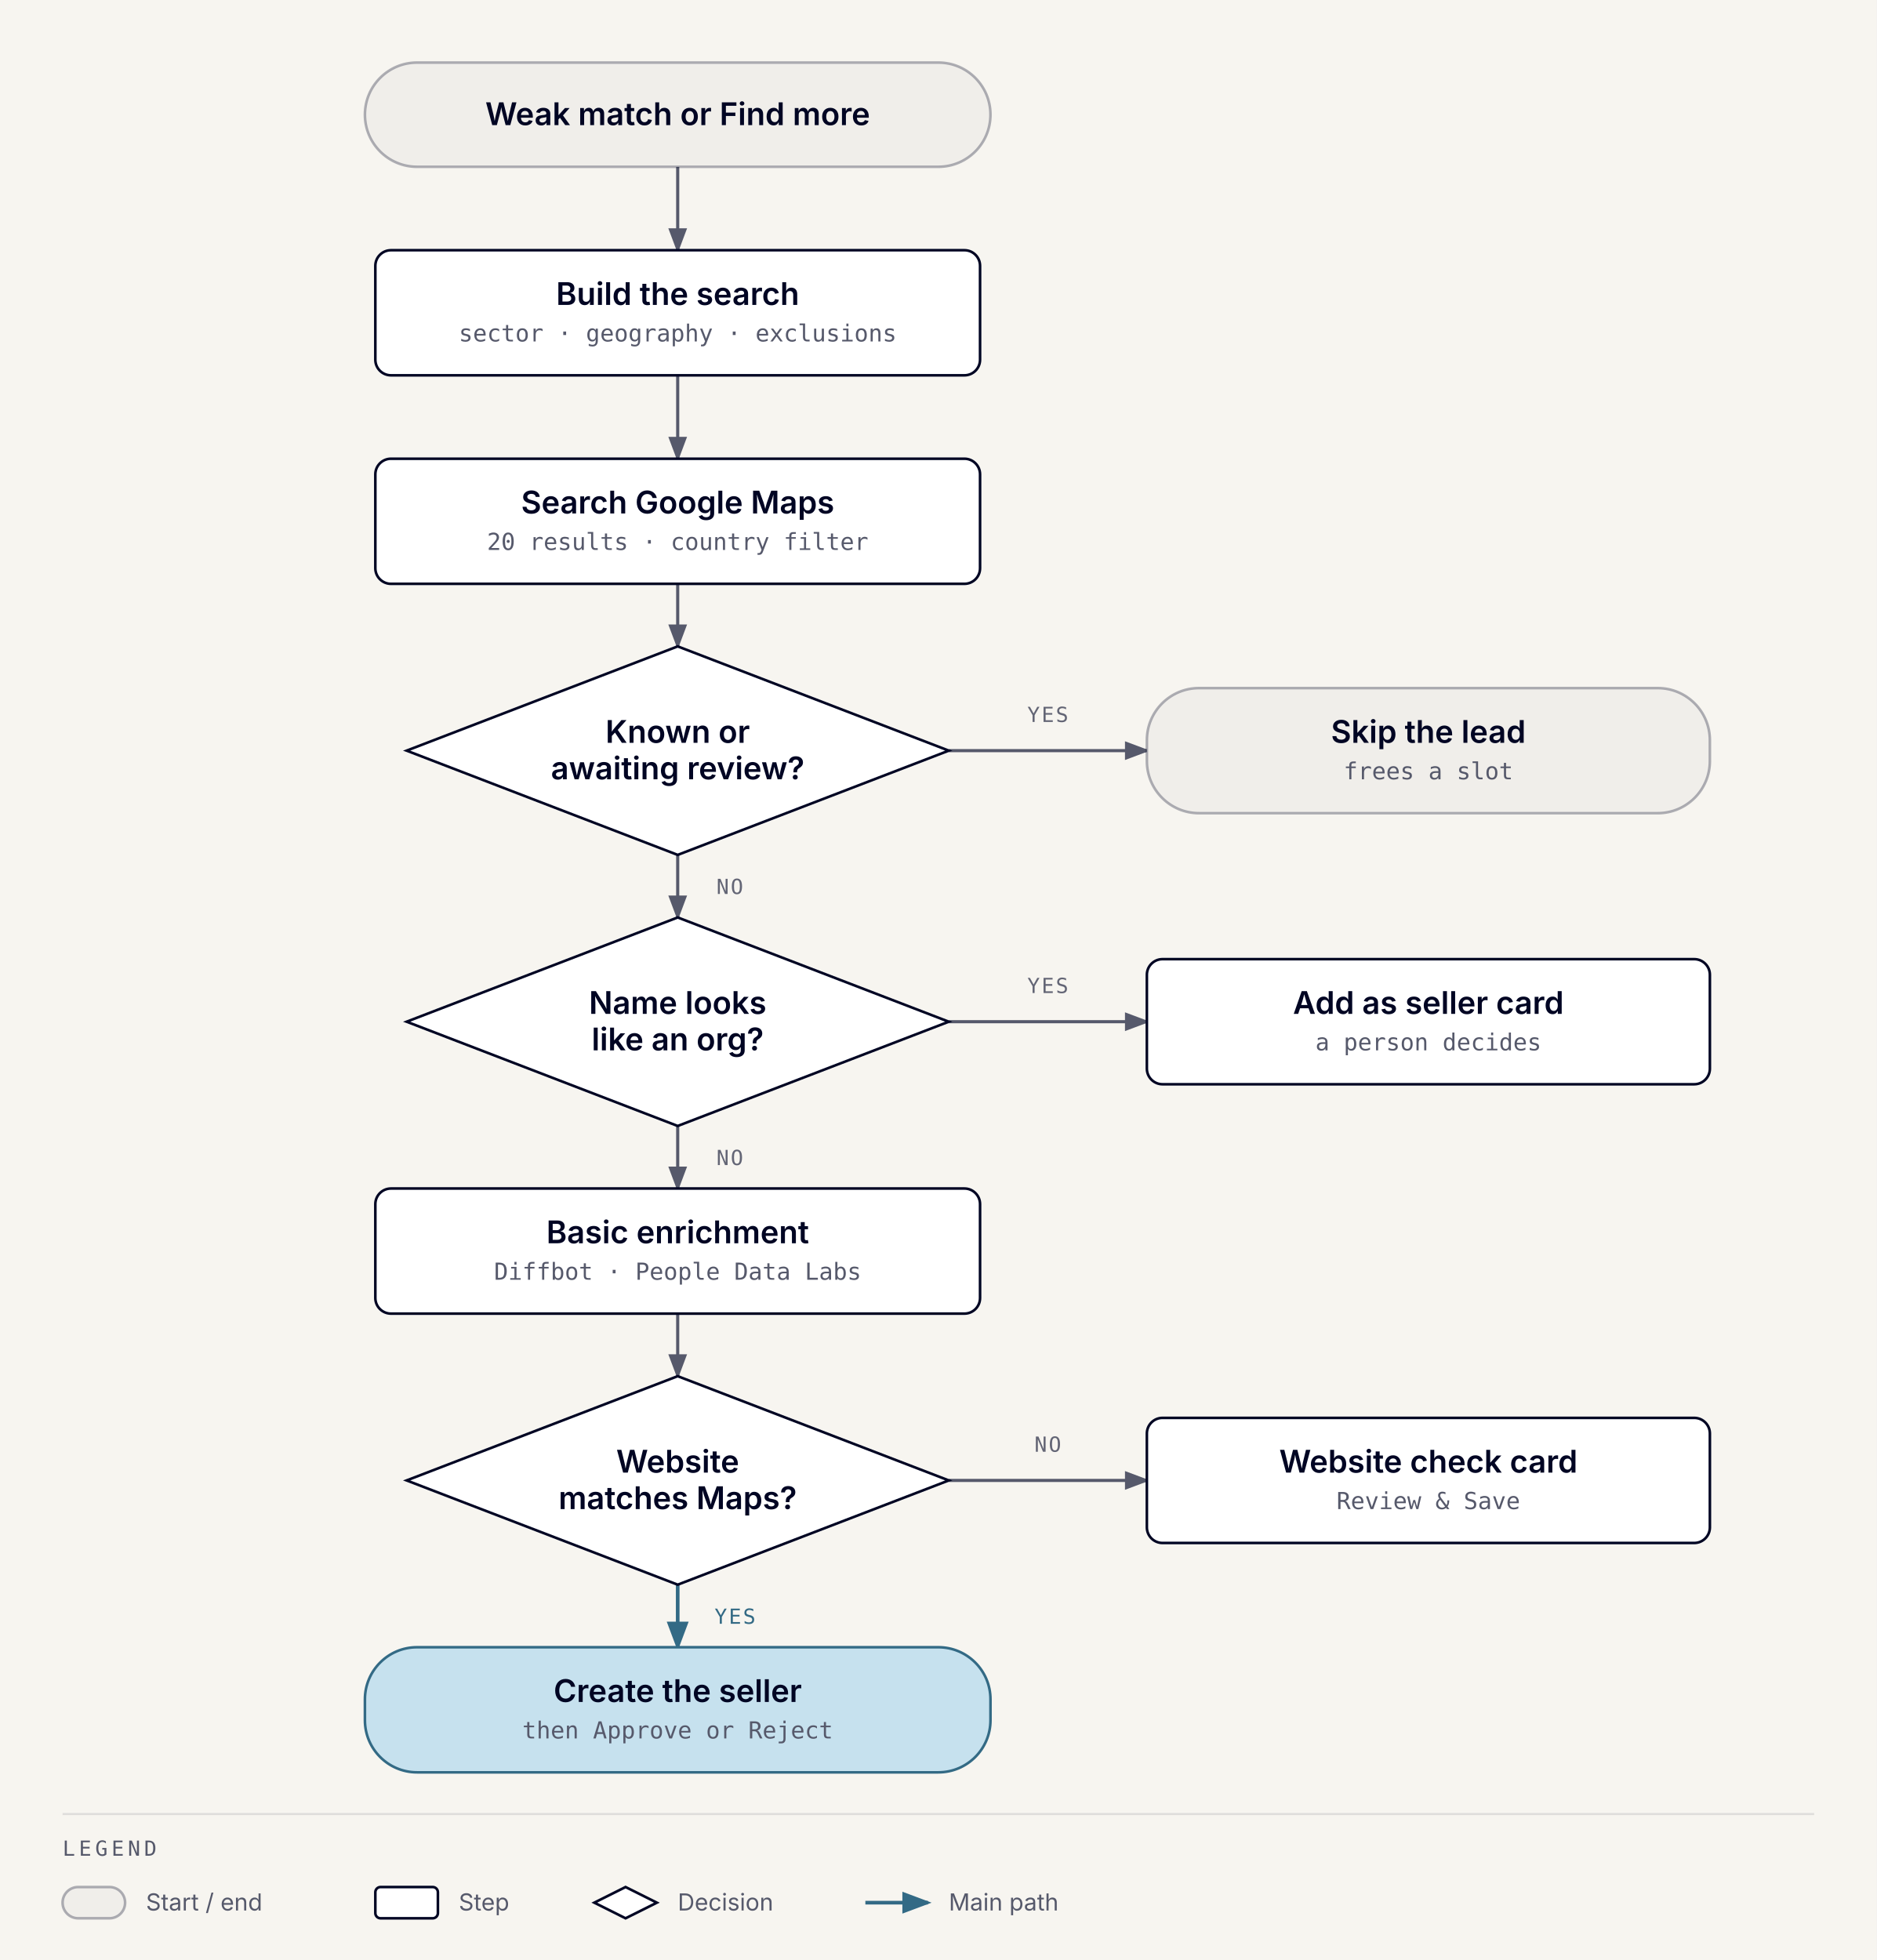
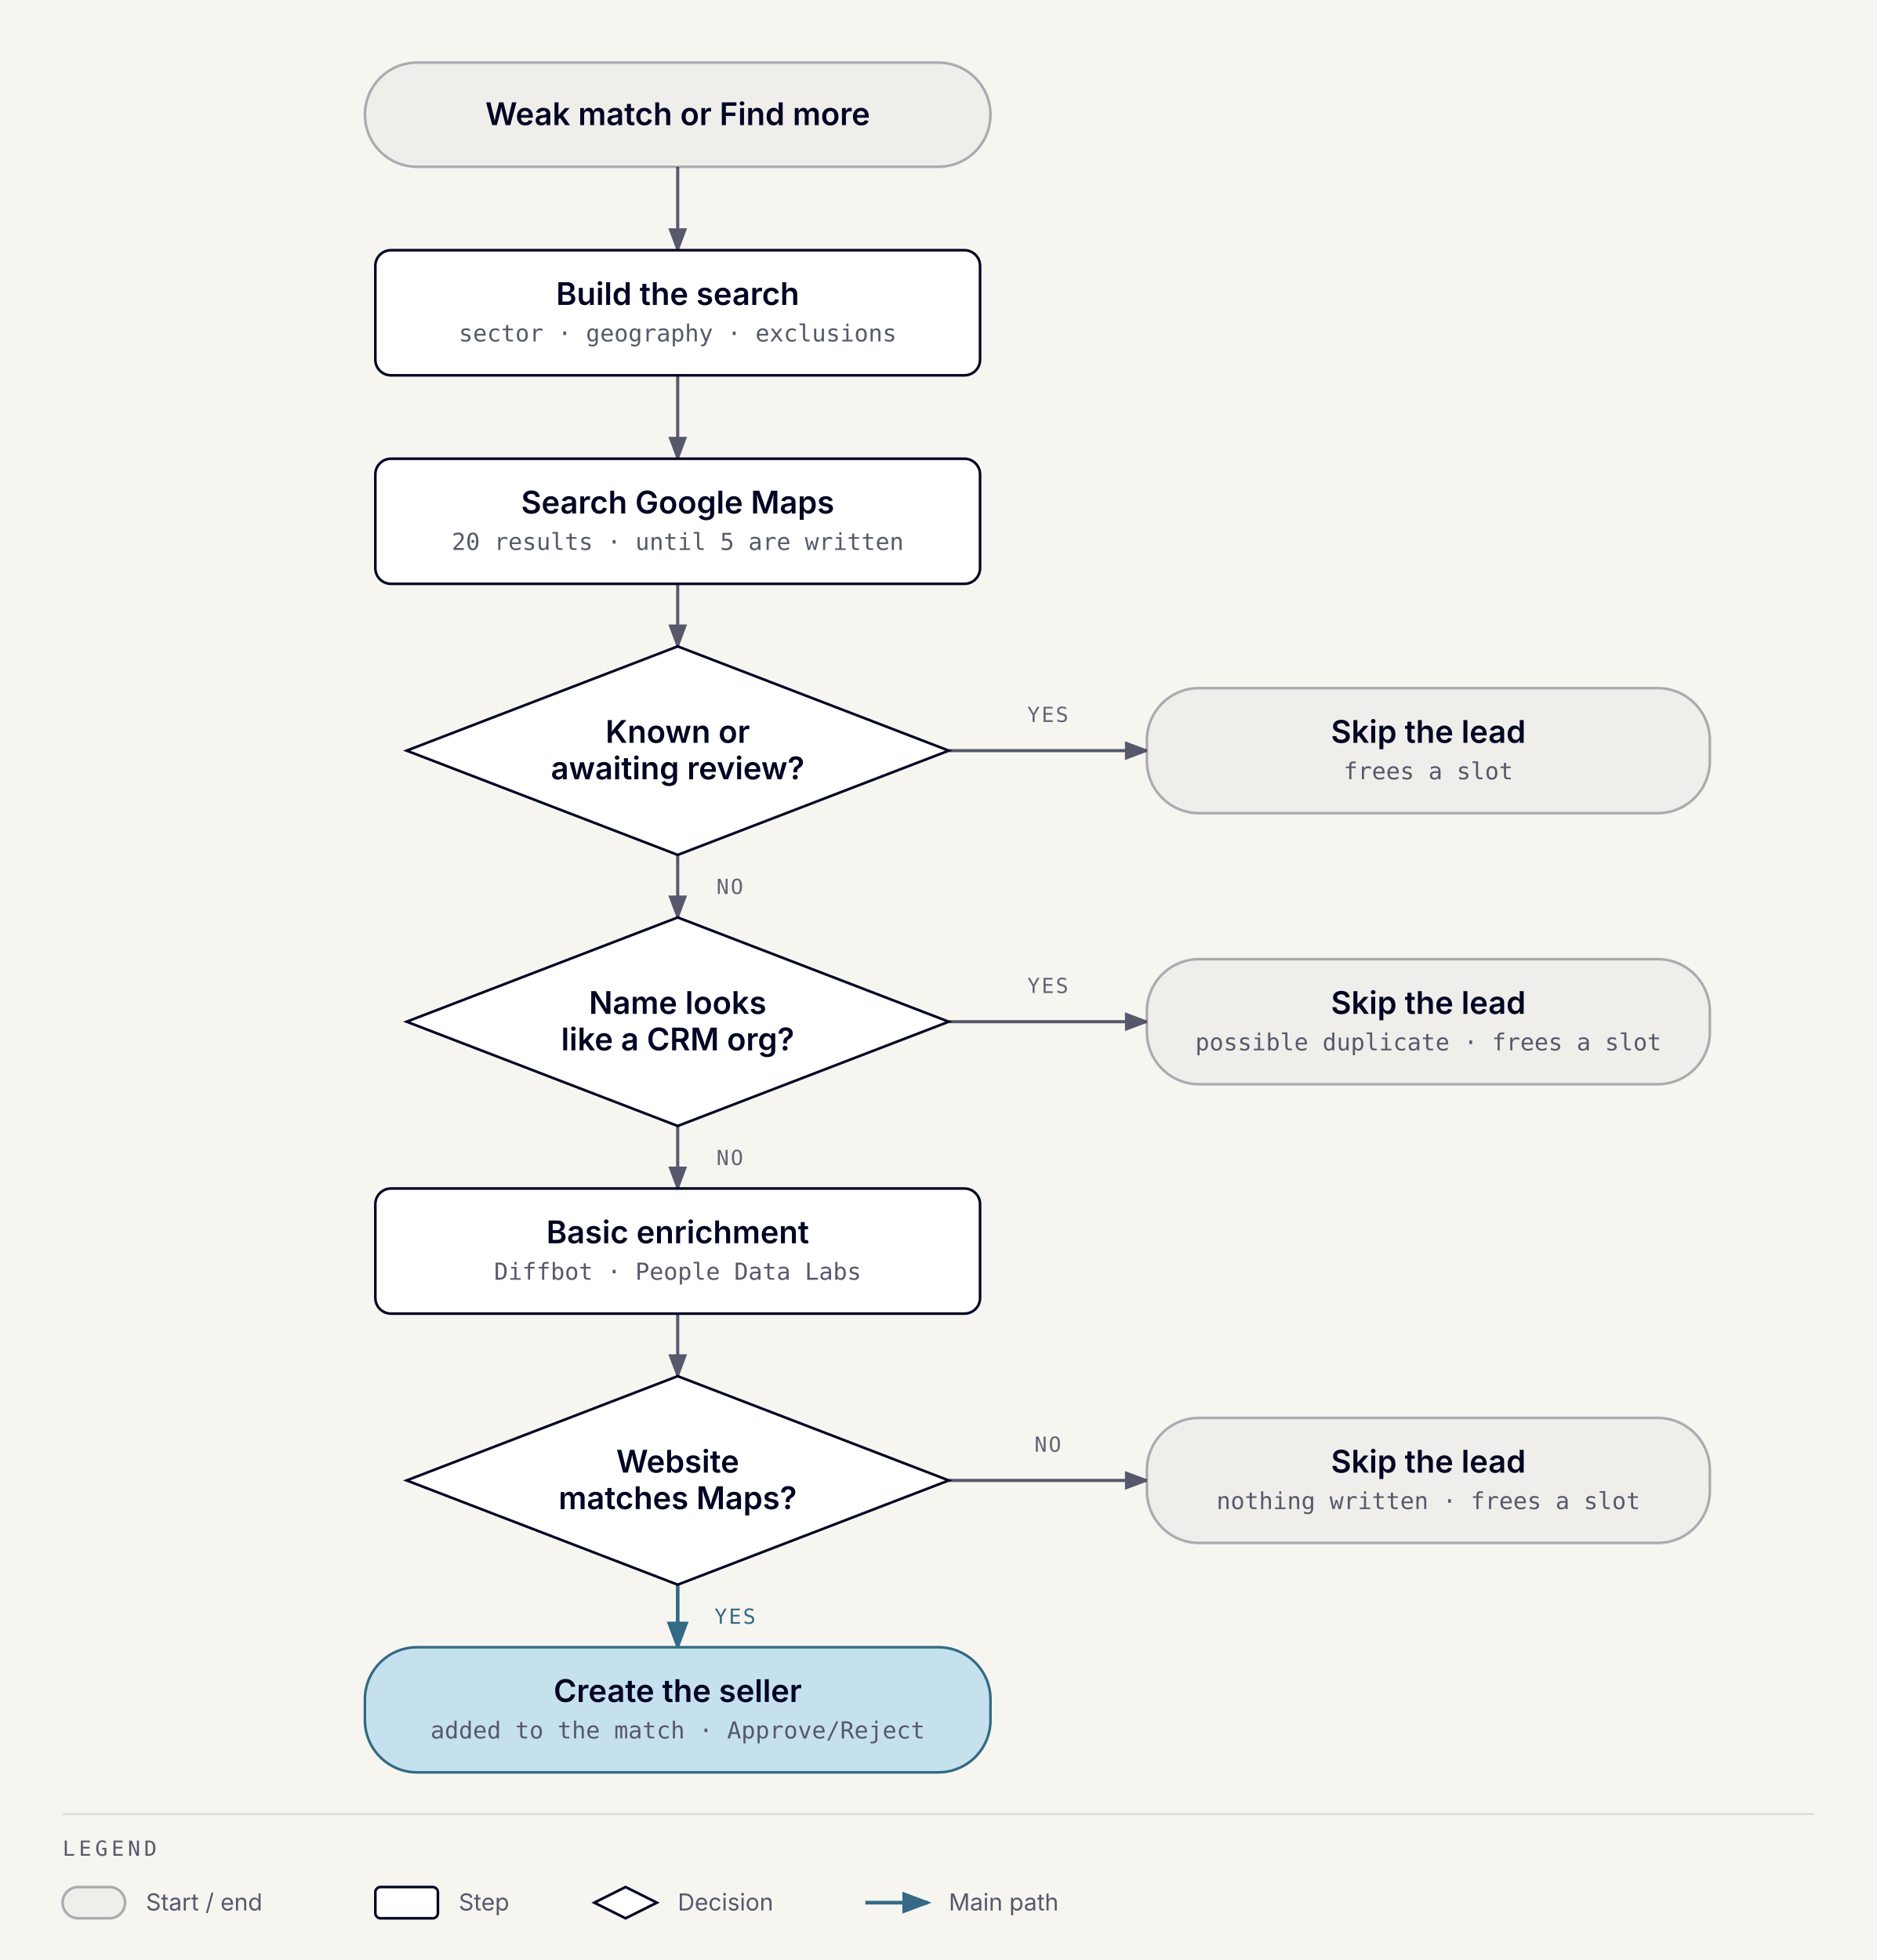
<svg xmlns="http://www.w3.org/2000/svg" viewBox="0 0 720 752" role="img" aria-labelledby="discovery-pipeline-title discovery-pipeline-desc" id="discovery-pipeline-root">
  <defs>
    <style>#discovery-pipeline-root { font-family: 'Inter', system-ui, -apple-system, 'Segoe UI', sans-serif; color: #000523; }
      #discovery-pipeline-root .diagram-container { width: 100%; overflow-x: auto; }
      #discovery-pipeline-root .diagram-container { overflow-x: visible; }</style>
    <marker id="discovery-pipeline-arrow" markerWidth="8" markerHeight="6" refX="7" refY="3" orient="auto">
      <polygon points="0 0, 8 3, 0 6" fill="#56596b" />
    </marker>
    <marker id="discovery-pipeline-arrow-accent" markerWidth="8" markerHeight="6" refX="7" refY="3" orient="auto">
      <polygon points="0 0, 8 3, 0 6" fill="#336a85" />
    </marker>
    <marker id="discovery-pipeline-arrow-link" markerWidth="8" markerHeight="6" refX="7" refY="3" orient="auto">
      <polygon points="0 0, 8 3, 0 6" fill="#336a85" />
    </marker>
  </defs>
  <rect width="100%" height="100%" fill="#f7f5f0" />
  <line x1="260" y1="64" x2="260" y2="96" stroke="#56596b" stroke-width="1.2" marker-end="url(#discovery-pipeline-arrow)" />
  <line x1="260" y1="144" x2="260" y2="176" stroke="#56596b" stroke-width="1.2" marker-end="url(#discovery-pipeline-arrow)" />
  <line x1="260" y1="224" x2="260" y2="248" stroke="#56596b" stroke-width="1.2" marker-end="url(#discovery-pipeline-arrow)" />
  <line x1="364" y1="288" x2="440" y2="288" stroke="#56596b" stroke-width="1.2" marker-end="url(#discovery-pipeline-arrow)" />
  <line x1="260" y1="328" x2="260" y2="352" stroke="#56596b" stroke-width="1.2" marker-end="url(#discovery-pipeline-arrow)" />
  <line x1="364" y1="392" x2="440" y2="392" stroke="#56596b" stroke-width="1.2" marker-end="url(#discovery-pipeline-arrow)" />
  <line x1="260" y1="432" x2="260" y2="456" stroke="#56596b" stroke-width="1.2" marker-end="url(#discovery-pipeline-arrow)" />
  <line x1="260" y1="504" x2="260" y2="528" stroke="#56596b" stroke-width="1.2" marker-end="url(#discovery-pipeline-arrow)" />
  <line x1="364" y1="568" x2="440" y2="568" stroke="#56596b" stroke-width="1.2" marker-end="url(#discovery-pipeline-arrow)" />
  <line x1="260" y1="608" x2="260" y2="632" stroke="#336a85" stroke-width="1.4" marker-end="url(#discovery-pipeline-arrow-accent)" />
  <rect x="388" y="268" width="28" height="12" rx="2" fill="#f7f5f0" />
  <text x="402" y="277" fill="#636575" font-size="8" font-family="'Geist Mono', ui-monospace, Menlo, monospace" text-anchor="middle" letter-spacing="0.08em">YES</text>
  <rect x="268" y="334" width="24" height="12" rx="2" fill="#f7f5f0" />
  <text x="280" y="343" fill="#636575" font-size="8" font-family="'Geist Mono', ui-monospace, Menlo, monospace" text-anchor="middle" letter-spacing="0.08em">NO</text>
  <rect x="388" y="372" width="28" height="12" rx="2" fill="#f7f5f0" />
  <text x="402" y="381" fill="#636575" font-size="8" font-family="'Geist Mono', ui-monospace, Menlo, monospace" text-anchor="middle" letter-spacing="0.08em">YES</text>
  <rect x="268" y="438" width="24" height="12" rx="2" fill="#f7f5f0" />
  <text x="280" y="447" fill="#636575" font-size="8" font-family="'Geist Mono', ui-monospace, Menlo, monospace" text-anchor="middle" letter-spacing="0.08em">NO</text>
  <rect x="390" y="548" width="24" height="12" rx="2" fill="#f7f5f0" />
  <text x="402" y="557" fill="#636575" font-size="8" font-family="'Geist Mono', ui-monospace, Menlo, monospace" text-anchor="middle" letter-spacing="0.08em">NO</text>
  <rect x="268" y="614" width="28" height="12" rx="2" fill="#f7f5f0" />
  <text x="282" y="623" fill="#336a85" font-size="8" font-family="'Geist Mono', ui-monospace, Menlo, monospace" text-anchor="middle" letter-spacing="0.08em">YES</text>
  <rect x="140" y="24" width="240" height="40" rx="20" fill="#f7f5f0" />
  <rect x="140" y="24" width="240" height="40" rx="20" fill="#000523" fill-opacity="0.03" stroke="#000523" stroke-opacity="0.30" stroke-width="1" />
  <text x="260" y="48" fill="#000523" font-size="12" font-weight="600" font-family="'Inter', system-ui, -apple-system, 'Segoe UI', sans-serif" text-anchor="middle">Weak match or Find more</text>
  <rect x="144" y="96" width="232" height="48" rx="6" fill="#ffffff" stroke="#000523" stroke-width="1" />
  <text x="260" y="117" fill="#000523" font-size="12" font-weight="600" font-family="'Inter', system-ui, -apple-system, 'Segoe UI', sans-serif" text-anchor="middle">Build the search</text>
  <text x="260" y="131" fill="#56596b" font-size="9" font-family="'Geist Mono', ui-monospace, Menlo, monospace" text-anchor="middle">sector · geography · exclusions</text>
  <rect x="144" y="176" width="232" height="48" rx="6" fill="#ffffff" stroke="#000523" stroke-width="1" />
  <text x="260" y="197" fill="#000523" font-size="12" font-weight="600" font-family="'Inter', system-ui, -apple-system, 'Segoe UI', sans-serif" text-anchor="middle">Search Google Maps</text>
-   <text x="260" y="211" fill="#56596b" font-size="9" font-family="'Geist Mono', ui-monospace, Menlo, monospace" text-anchor="middle">20 results · country filter</text>
+   <text x="260" y="211" fill="#56596b" font-size="9" font-family="'Geist Mono', ui-monospace, Menlo, monospace" text-anchor="middle">20 results · until 5 are written</text>
  <polygon points="260,248 364,288 260,328 156,288" fill="#ffffff" stroke="#000523" stroke-width="1" />
  <text x="260" y="285" fill="#000523" font-size="12" font-weight="600" font-family="'Inter', system-ui, -apple-system, 'Segoe UI', sans-serif" text-anchor="middle">Known or</text>
  <text x="260" y="299" fill="#000523" font-size="12" font-weight="600" font-family="'Inter', system-ui, -apple-system, 'Segoe UI', sans-serif" text-anchor="middle">awaiting review?</text>
  <rect x="440" y="264" width="216" height="48" rx="20" fill="#f7f5f0" />
  <rect x="440" y="264" width="216" height="48" rx="20" fill="#000523" fill-opacity="0.03" stroke="#000523" stroke-opacity="0.30" stroke-width="1" />
  <text x="548" y="285" fill="#000523" font-size="12" font-weight="600" font-family="'Inter', system-ui, -apple-system, 'Segoe UI', sans-serif" text-anchor="middle">Skip the lead</text>
  <text x="548" y="299" fill="#56596b" font-size="9" font-family="'Geist Mono', ui-monospace, Menlo, monospace" text-anchor="middle">frees a slot</text>
  <polygon points="260,352 364,392 260,432 156,392" fill="#ffffff" stroke="#000523" stroke-width="1" />
  <text x="260" y="389" fill="#000523" font-size="12" font-weight="600" font-family="'Inter', system-ui, -apple-system, 'Segoe UI', sans-serif" text-anchor="middle">Name looks</text>
-   <text x="260" y="403" fill="#000523" font-size="12" font-weight="600" font-family="'Inter', system-ui, -apple-system, 'Segoe UI', sans-serif" text-anchor="middle">like an org?</text>
-   <rect x="440" y="368" width="216" height="48" rx="6" fill="#ffffff" stroke="#000523" stroke-width="1" />
-   <text x="548" y="389" fill="#000523" font-size="12" font-weight="600" font-family="'Inter', system-ui, -apple-system, 'Segoe UI', sans-serif" text-anchor="middle">Add as seller card</text>
-   <text x="548" y="403" fill="#56596b" font-size="9" font-family="'Geist Mono', ui-monospace, Menlo, monospace" text-anchor="middle">a person decides</text>
+   <text x="260" y="403" fill="#000523" font-size="12" font-weight="600" font-family="'Inter', system-ui, -apple-system, 'Segoe UI', sans-serif" text-anchor="middle">like a CRM org?</text>
+   <rect x="440" y="368" width="216" height="48" rx="20" fill="#f7f5f0" />
+   <rect x="440" y="368" width="216" height="48" rx="20" fill="#000523" fill-opacity="0.03" stroke="#000523" stroke-opacity="0.30" stroke-width="1" />
+   <text x="548" y="389" fill="#000523" font-size="12" font-weight="600" font-family="'Inter', system-ui, -apple-system, 'Segoe UI', sans-serif" text-anchor="middle">Skip the lead</text>
+   <text x="548" y="403" fill="#56596b" font-size="9" font-family="'Geist Mono', ui-monospace, Menlo, monospace" text-anchor="middle">possible duplicate · frees a slot</text>
  <rect x="144" y="456" width="232" height="48" rx="6" fill="#ffffff" stroke="#000523" stroke-width="1" />
  <text x="260" y="477" fill="#000523" font-size="12" font-weight="600" font-family="'Inter', system-ui, -apple-system, 'Segoe UI', sans-serif" text-anchor="middle">Basic enrichment</text>
  <text x="260" y="491" fill="#56596b" font-size="9" font-family="'Geist Mono', ui-monospace, Menlo, monospace" text-anchor="middle">Diffbot · People Data Labs</text>
  <polygon points="260,528 364,568 260,608 156,568" fill="#ffffff" stroke="#000523" stroke-width="1" />
  <text x="260" y="565" fill="#000523" font-size="12" font-weight="600" font-family="'Inter', system-ui, -apple-system, 'Segoe UI', sans-serif" text-anchor="middle">Website</text>
  <text x="260" y="579" fill="#000523" font-size="12" font-weight="600" font-family="'Inter', system-ui, -apple-system, 'Segoe UI', sans-serif" text-anchor="middle">matches Maps?</text>
-   <rect x="440" y="544" width="216" height="48" rx="6" fill="#ffffff" stroke="#000523" stroke-width="1" />
-   <text x="548" y="565" fill="#000523" font-size="12" font-weight="600" font-family="'Inter', system-ui, -apple-system, 'Segoe UI', sans-serif" text-anchor="middle">Website check card</text>
-   <text x="548" y="579" fill="#56596b" font-size="9" font-family="'Geist Mono', ui-monospace, Menlo, monospace" text-anchor="middle">Review &amp; Save</text>
+   <rect x="440" y="544" width="216" height="48" rx="20" fill="#f7f5f0" />
+   <rect x="440" y="544" width="216" height="48" rx="20" fill="#000523" fill-opacity="0.03" stroke="#000523" stroke-opacity="0.30" stroke-width="1" />
+   <text x="548" y="565" fill="#000523" font-size="12" font-weight="600" font-family="'Inter', system-ui, -apple-system, 'Segoe UI', sans-serif" text-anchor="middle">Skip the lead</text>
+   <text x="548" y="579" fill="#56596b" font-size="9" font-family="'Geist Mono', ui-monospace, Menlo, monospace" text-anchor="middle">nothing written · frees a slot</text>
  <rect x="140" y="632" width="240" height="48" rx="20" fill="#f7f5f0" />
  <rect x="140" y="632" width="240" height="48" rx="20" fill="#c6e1ee" stroke="#336a85" stroke-width="1" />
  <text x="260" y="653" fill="#000523" font-size="12" font-weight="600" font-family="'Inter', system-ui, -apple-system, 'Segoe UI', sans-serif" text-anchor="middle">Create the seller</text>
-   <text x="260" y="667" fill="#56596b" font-size="9" font-family="'Geist Mono', ui-monospace, Menlo, monospace" text-anchor="middle">then Approve or Reject</text>
+   <text x="260" y="667" fill="#56596b" font-size="9" font-family="'Geist Mono', ui-monospace, Menlo, monospace" text-anchor="middle">added to the match · Approve/Reject</text>
  <line x1="24" y1="696" x2="696" y2="696" stroke="#000523" stroke-opacity="0.10" stroke-width="0.8" />
  <text x="24" y="712" fill="#56596b" font-size="8" font-family="'Geist Mono', ui-monospace, Menlo, monospace" letter-spacing="0.18em">LEGEND</text>
  <rect x="24" y="724" width="24" height="12" rx="6" fill="#000523" fill-opacity="0.03" stroke="#000523" stroke-opacity="0.30" stroke-width="1" />
  <text x="56" y="733" fill="#56596b" font-size="9" font-family="'Inter', system-ui, -apple-system, 'Segoe UI', sans-serif">Start / end</text>
  <rect x="144" y="724" width="24" height="12" rx="2" fill="#ffffff" stroke="#000523" stroke-width="1" />
  <text x="176" y="733" fill="#56596b" font-size="9" font-family="'Inter', system-ui, -apple-system, 'Segoe UI', sans-serif">Step</text>
  <polygon points="228,730 240,724 252,730 240,736" fill="#ffffff" stroke="#000523" stroke-width="1" />
  <text x="260" y="733" fill="#56596b" font-size="9" font-family="'Inter', system-ui, -apple-system, 'Segoe UI', sans-serif">Decision</text>
  <line x1="332" y1="730" x2="356" y2="730" stroke="#336a85" stroke-width="1.4" marker-end="url(#discovery-pipeline-arrow-accent)" />
  <text x="364" y="733" fill="#56596b" font-size="9" font-family="'Inter', system-ui, -apple-system, 'Segoe UI', sans-serif">Main path</text>
</svg>
